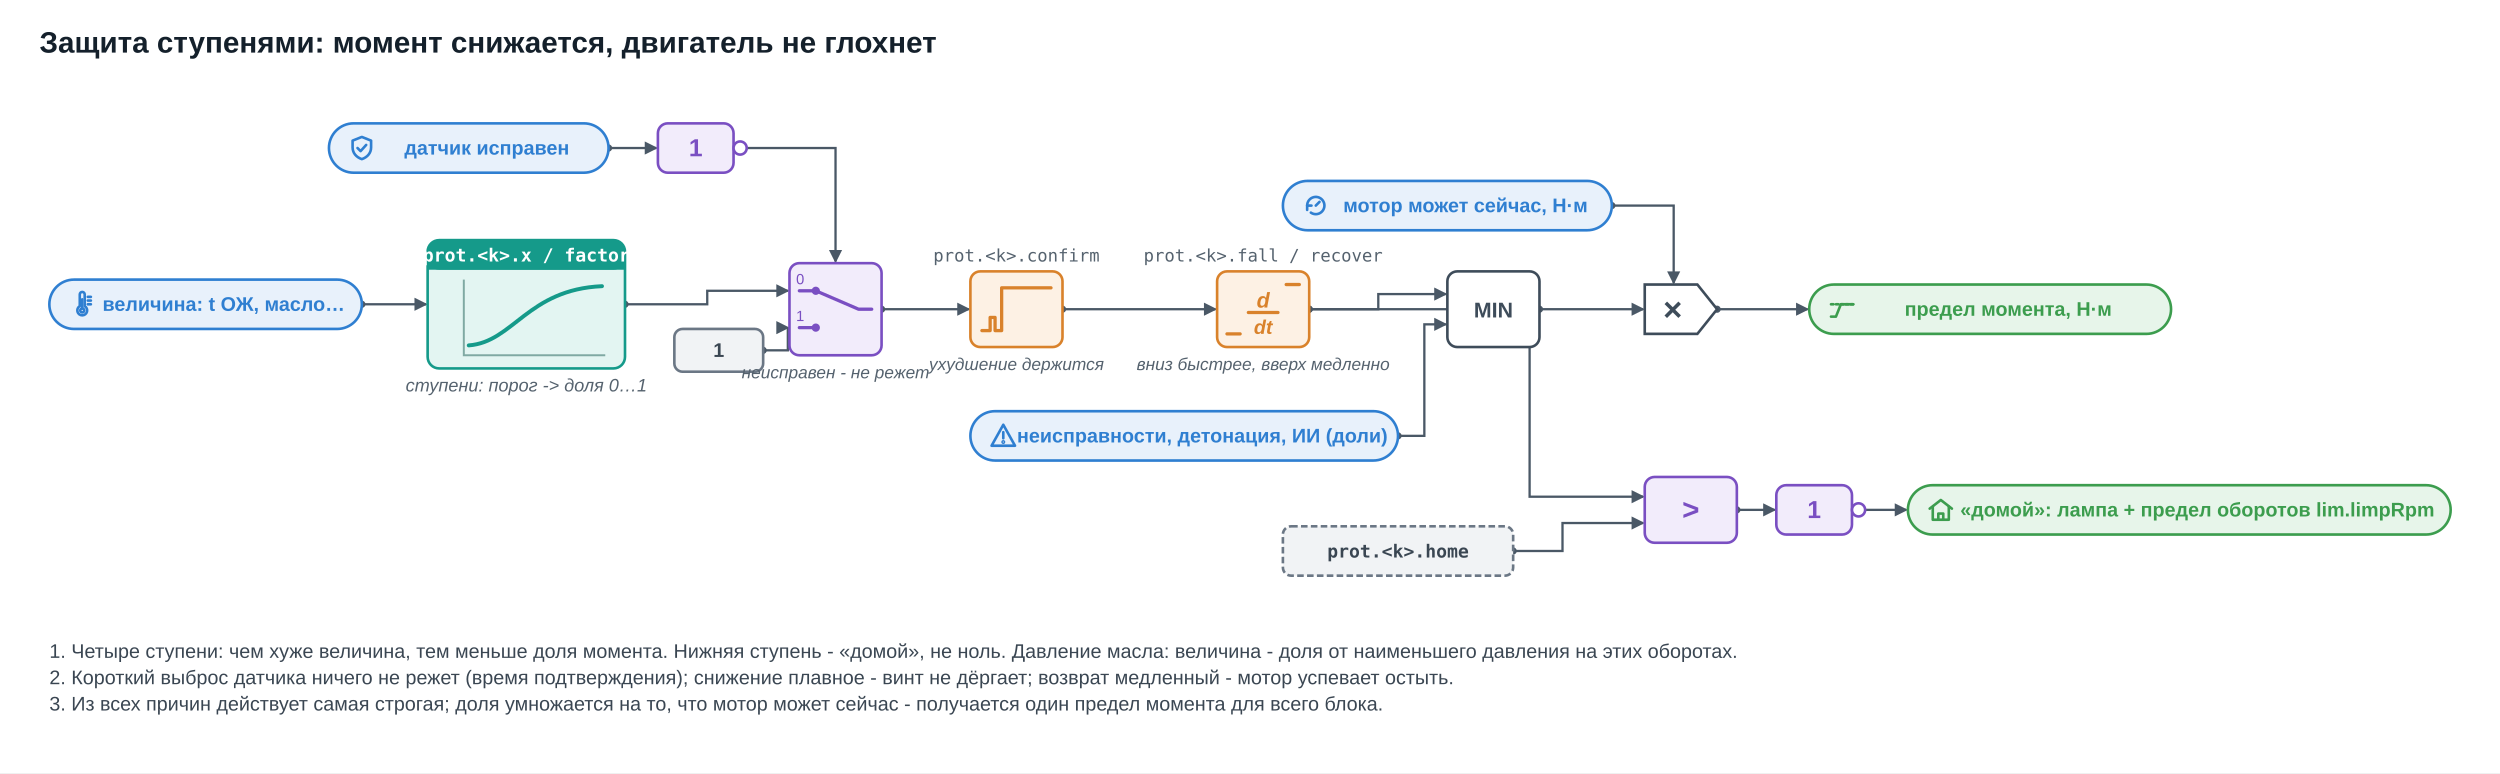
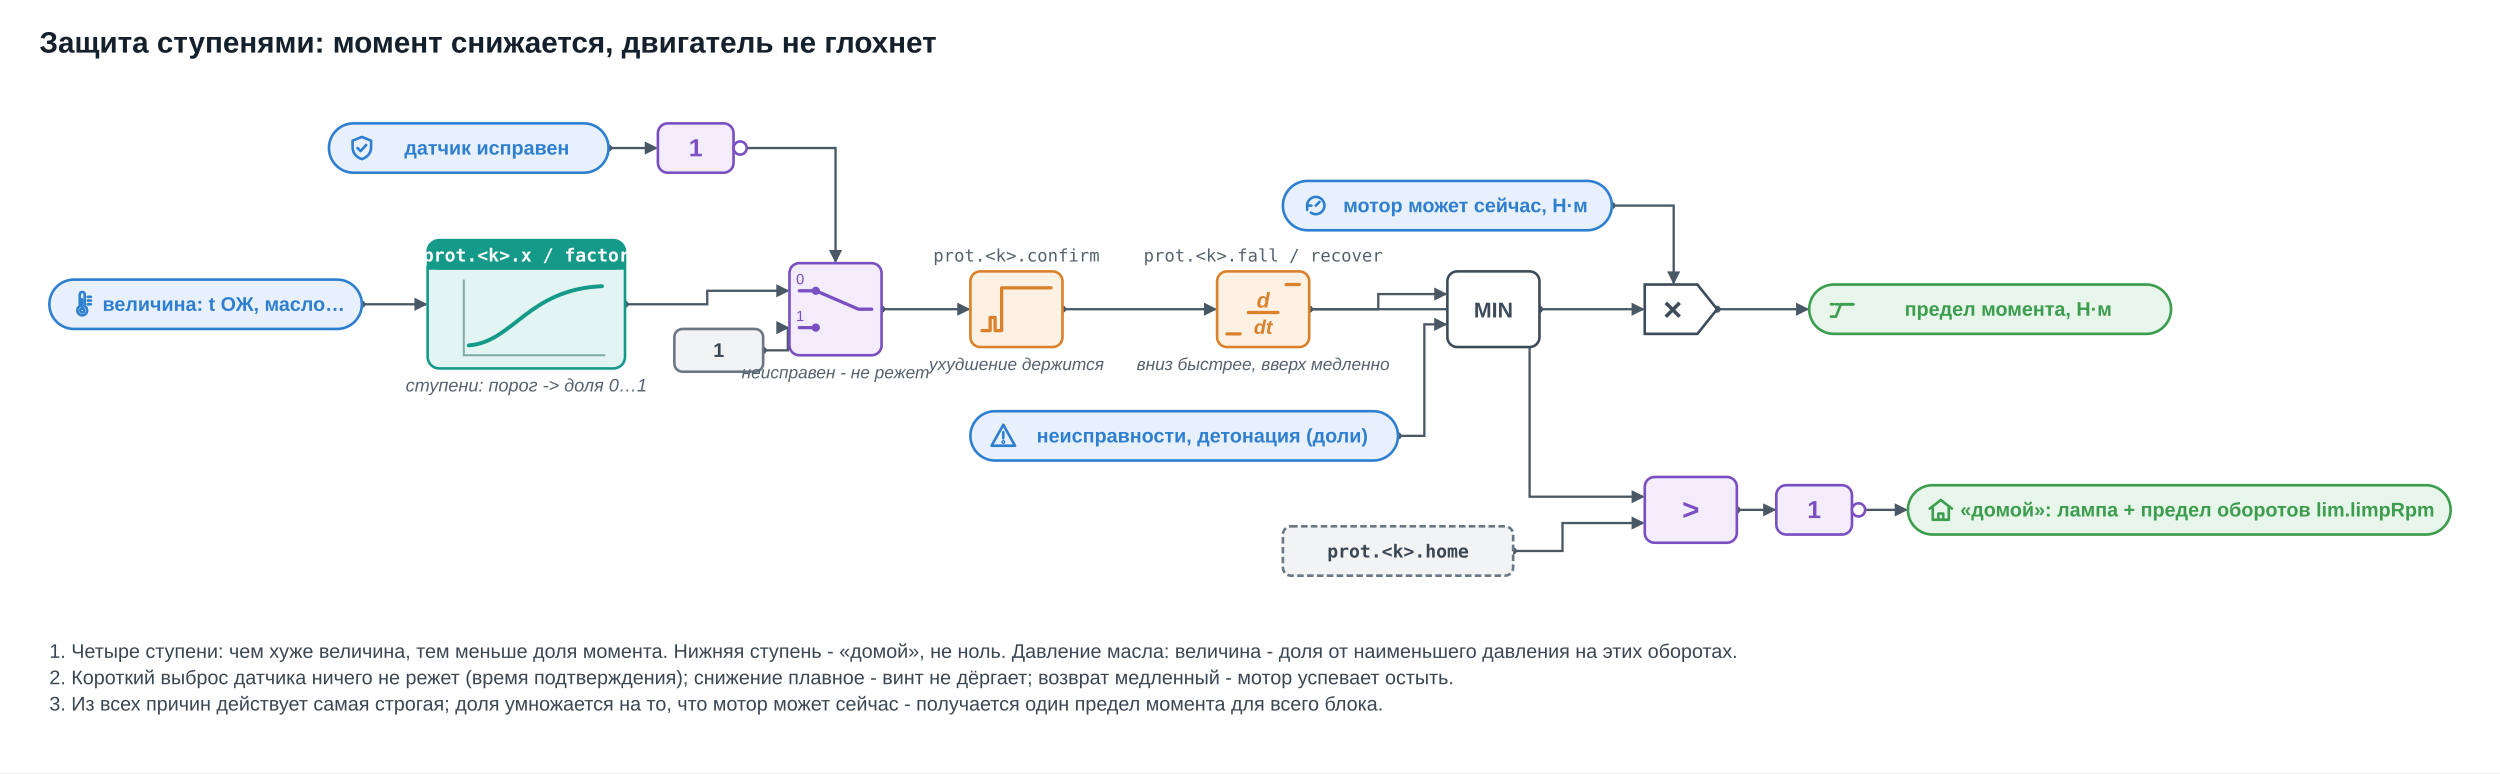
<svg xmlns="http://www.w3.org/2000/svg" viewBox="0 0 1520 470" width="1520" height="470">
  <rect width="1520" height="470" fill="#FFFFFF" />
  <text x="24.0" y="32.0" font-family="Segoe UI, Arial, sans-serif" font-size="18" text-anchor="start" fill="#14202B" font-weight="700" xml:space="preserve">Защита ступенями: момент снижается, двигатель не глохнет</text>
  <path d="M370 90.0 H385.0 V90.0 H399" fill="none" stroke="#4A5866" stroke-width="1.4" />
  <path d="M0 0 L-8 -4 L-8 4 Z" fill="#4A5866" transform="translate(400,90.0) rotate(0)" />
  <circle cx="370" cy="90.0" r="2.2" fill="#4A5866" />
  <path d="M220 185.0 H240.0 V185.0 H259" fill="none" stroke="#4A5866" stroke-width="1.4" />
  <path d="M0 0 L-8 -4 L-8 4 Z" fill="#4A5866" transform="translate(260,185.0) rotate(0)" />
  <circle cx="220" cy="185.0" r="2.2" fill="#4A5866" />
  <path d="M380 185.0 H430.0 V176.8 H479" fill="none" stroke="#4A5866" stroke-width="1.4" />
  <path d="M0 0 L-8 -4 L-8 4 Z" fill="#4A5866" transform="translate(480,176.8) rotate(0)" />
  <circle cx="380" cy="185.0" r="2.2" fill="#4A5866" />
  <path d="M464 213.0 H479 V199.2 H479" fill="none" stroke="#4A5866" stroke-width="1.4" />
  <path d="M0 0 L-8 -4 L-8 4 Z" fill="#4A5866" transform="translate(480,199.2) rotate(0)" />
  <circle cx="464" cy="213.0" r="2.2" fill="#4A5866" />
  <path d="M446 90.0 H508.0 V159" fill="none" stroke="#4A5866" stroke-width="1.4" />
  <path d="M0 0 L-8 -4 L-8 4 Z" fill="#4A5866" transform="translate(508.0,160) rotate(90)" />
  <circle cx="446" cy="90.0" r="2.2" fill="#4A5866" />
  <path d="M536 188.0 H563.0 V188.0 H589" fill="none" stroke="#4A5866" stroke-width="1.4" />
  <path d="M0 0 L-8 -4 L-8 4 Z" fill="#4A5866" transform="translate(590,188.0) rotate(0)" />
  <circle cx="536" cy="188.0" r="2.2" fill="#4A5866" />
  <path d="M646 188.0 H693.0 V188.0 H739" fill="none" stroke="#4A5866" stroke-width="1.4" />
  <path d="M0 0 L-8 -4 L-8 4 Z" fill="#4A5866" transform="translate(740,188.0) rotate(0)" />
  <circle cx="646" cy="188.0" r="2.2" fill="#4A5866" />
  <path d="M796 188.0 H838.0 V178.8 H879" fill="none" stroke="#4A5866" stroke-width="1.4" />
  <path d="M0 0 L-8 -4 L-8 4 Z" fill="#4A5866" transform="translate(880,178.8) rotate(0)" />
  <circle cx="796" cy="188.0" r="2.2" fill="#4A5866" />
  <path d="M850 265.0 H866 V197.2 H879" fill="none" stroke="#4A5866" stroke-width="1.4" />
  <path d="M0 0 L-8 -4 L-8 4 Z" fill="#4A5866" transform="translate(880,197.2) rotate(0)" />
  <circle cx="850" cy="265.0" r="2.2" fill="#4A5866" />
  <path d="M980 125.0 H1017.6 V172" fill="none" stroke="#4A5866" stroke-width="1.4" />
  <path d="M0 0 L-8 -4 L-8 4 Z" fill="#4A5866" transform="translate(1017.6,173) rotate(90)" />
  <circle cx="980" cy="125.0" r="2.2" fill="#4A5866" />
  <path d="M936 188.0 H968.0 V188.0 H999" fill="none" stroke="#4A5866" stroke-width="1.4" />
  <path d="M0 0 L-8 -4 L-8 4 Z" fill="#4A5866" transform="translate(1000,188.0) rotate(0)" />
  <circle cx="936" cy="188.0" r="2.2" fill="#4A5866" />
  <path d="M1044 188.0 H1072.0 V188.0 H1099" fill="none" stroke="#4A5866" stroke-width="1.4" />
  <path d="M0 0 L-8 -4 L-8 4 Z" fill="#4A5866" transform="translate(1100,188.0) rotate(0)" />
  <circle cx="1044" cy="188.0" r="2.2" fill="#4A5866" />
  <path d="M796 188.0 H930 V302.0 H999" fill="none" stroke="#4A5866" stroke-width="1.4" />
  <path d="M0 0 L-8 -4 L-8 4 Z" fill="#4A5866" transform="translate(1000,302.0) rotate(0)" />
  <circle cx="796" cy="188.0" r="2.2" fill="#4A5866" />
  <path d="M920 335.0 H950 V318.0 H999" fill="none" stroke="#4A5866" stroke-width="1.4" />
  <path d="M0 0 L-8 -4 L-8 4 Z" fill="#4A5866" transform="translate(1000,318.0) rotate(0)" />
  <circle cx="920" cy="335.0" r="2.2" fill="#4A5866" />
  <path d="M1056 310.0 H1071 V310.0 H1079" fill="none" stroke="#4A5866" stroke-width="1.4" />
  <path d="M0 0 L-8 -4 L-8 4 Z" fill="#4A5866" transform="translate(1080,310.0) rotate(0)" />
  <circle cx="1056" cy="310.0" r="2.2" fill="#4A5866" />
  <path d="M1126 310.0 H1143.0 V310.0 H1159" fill="none" stroke="#4A5866" stroke-width="1.4" />
  <path d="M0 0 L-8 -4 L-8 4 Z" fill="#4A5866" transform="translate(1160,310.0) rotate(0)" />
  <circle cx="1126" cy="310.0" r="2.2" fill="#4A5866" />
  <rect x="200" y="75" width="170" height="30" rx="15.0" fill="#E8F1FB" stroke="#2F7FD1" stroke-width="1.6" />
  <g transform="translate(211.0,81.0) scale(0.75)" fill="none" stroke="#2F7FD1" stroke-width="2.13" stroke-linecap="round" stroke-linejoin="round">
    <path d="M12 3l7.5 3v5.5c0 4.5-3 8-7.5 9.5-4.5-1.5-7.5-5-7.5-9.5V6z" />
    <path d="M8.5 12l2.5 2.5 4.5-5" />
  </g>
  <text x="296.0" y="94.0" font-family="Segoe UI, Arial, sans-serif" font-size="12" text-anchor="middle" fill="#2F7FD1" font-weight="600" xml:space="preserve">датчик исправен</text>
  <rect x="400" y="75" width="46" height="30" rx="6" fill="#F2ECFB" stroke="#7A4FC2" stroke-width="1.6" />
  <text x="423.0" y="95.0" font-family="Segoe UI, Arial, sans-serif" font-size="15" text-anchor="middle" fill="#7A4FC2" font-weight="700" xml:space="preserve">1</text>
  <circle cx="450" cy="90.0" r="4" fill="#FFFFFF" stroke="#7A4FC2" stroke-width="1.6" />
  <rect x="30" y="170" width="190" height="30" rx="15.0" fill="#E8F1FB" stroke="#2F7FD1" stroke-width="1.6" />
  <g transform="translate(41.0,176.0) scale(0.75)" fill="none" stroke="#2F7FD1" stroke-width="2.13" stroke-linecap="round" stroke-linejoin="round">
    <path d="M10 4a2 2 0 0 1 4 0v9.5a4 4 0 1 1-4 0z" />
    <circle cx="12" cy="17" r="1.6" />
    <path d="M12 15.4V8M16.5 6h2.5M16.5 9h2.5M16.5 12h2.5" />
  </g>
  <text x="136.0" y="189.0" font-family="Segoe UI, Arial, sans-serif" font-size="12" text-anchor="middle" fill="#2F7FD1" font-weight="600" xml:space="preserve">величина: t ОЖ, масло…</text>
  <rect x="260" y="146" width="120" height="78" rx="7" fill="#E3F5F2" stroke="#159A8A" stroke-width="1.6" />
  <rect x="260" y="146" width="120" height="18" rx="7" fill="#159A8A" />
  <rect x="260" y="157" width="120" height="7" fill="#159A8A" />
  <text x="320.0" y="159.0" font-family="Consolas, monospace" font-size="11" text-anchor="middle" fill="#FFFFFF" font-weight="600" xml:space="preserve">prot.&lt;k&gt;.x / factor</text>
  <path d="M282 170 V216 H368" fill="none" stroke="#7FA9A3" stroke-width="1.2" />
  <path d="M285 210 C312.1 208 320.7 176 366 174" fill="none" stroke="#159A8A" stroke-width="2.4" stroke-linecap="round" />
  <text x="320.0" y="238.0" font-family="Segoe UI, Arial, sans-serif" font-size="11" text-anchor="middle" fill="#55626E" font-weight="normal" font-style="italic" xml:space="preserve">ступени: порог -&gt; доля 0…1</text>
  <rect x="410" y="200" width="54" height="26" rx="5" fill="#F1F3F5" stroke="#6B7785" stroke-width="1.6" stroke-dasharray="" />
  <text x="437.0" y="217.0" font-family="Segoe UI, Arial, sans-serif" font-size="12" text-anchor="middle" fill="#3A4652" font-weight="600" xml:space="preserve">1</text>
  <rect x="480" y="160" width="56" height="56" rx="6" fill="#F2ECFB" stroke="#7A4FC2" stroke-width="1.6" />
  <path d="M486 176.8 H496 M486 199.2 H496 M496 176.8 L522 188.0 H530" fill="none" stroke="#7A4FC2" stroke-width="2" stroke-linecap="round" stroke-linejoin="round" />
  <circle cx="496" cy="176.8" r="2.5" fill="#7A4FC2" />
  <circle cx="496" cy="199.2" r="2.5" fill="#7A4FC2" />
  <text x="484.0" y="172.8" font-family="Segoe UI, Arial, sans-serif" font-size="9" text-anchor="start" fill="#7A4FC2" font-weight="normal" xml:space="preserve">0</text>
  <text x="484.0" y="195.2" font-family="Segoe UI, Arial, sans-serif" font-size="9" text-anchor="start" fill="#7A4FC2" font-weight="normal" xml:space="preserve">1</text>
  <text x="508.0" y="230.0" font-family="Segoe UI, Arial, sans-serif" font-size="10.5" text-anchor="middle" fill="#55626E" font-weight="normal" font-style="italic" xml:space="preserve">неисправен - не режет</text>
  <rect x="590" y="165" width="56" height="46" rx="6" fill="#FDF1E4" stroke="#D9822B" stroke-width="1.6" />
  <path d="M597 201 h5 v-8 h3 v8 h4 V175 H639" fill="none" stroke="#D9822B" stroke-width="2" stroke-linecap="round" stroke-linejoin="round" />
  <text x="618.0" y="159.0" font-family="Consolas, monospace" font-size="10.5" text-anchor="middle" fill="#55626E" font-weight="normal" xml:space="preserve">prot.&lt;k&gt;.confirm</text>
  <text x="618.0" y="225.0" font-family="Segoe UI, Arial, sans-serif" font-size="10.5" text-anchor="middle" fill="#55626E" font-weight="normal" font-style="italic" xml:space="preserve">ухудшение держится</text>
  <rect x="740" y="165" width="56" height="46" rx="6" fill="#FDF1E4" stroke="#D9822B" stroke-width="1.6" />
  <text x="768.0" y="187.0" font-family="Segoe UI, Arial, sans-serif" font-size="13" text-anchor="middle" fill="#D9822B" font-weight="700" font-style="italic" xml:space="preserve">d</text>
  <path d="M759.0 190.0 H777.0" fill="none" stroke="#D9822B" stroke-width="2" stroke-linecap="round" stroke-linejoin="round" />
  <text x="768.0" y="203.0" font-family="Segoe UI, Arial, sans-serif" font-size="12" text-anchor="middle" fill="#D9822B" font-weight="700" font-style="italic" xml:space="preserve">dt</text>
  <path d="M782 173 H790 M746 203 H754" fill="none" stroke="#D9822B" stroke-width="2" stroke-linecap="round" stroke-linejoin="round" />
  <text x="768.0" y="159.0" font-family="Consolas, monospace" font-size="10.5" text-anchor="middle" fill="#55626E" font-weight="normal" xml:space="preserve">prot.&lt;k&gt;.fall / recover</text>
  <text x="768.0" y="225.0" font-family="Segoe UI, Arial, sans-serif" font-size="10.5" text-anchor="middle" fill="#55626E" font-weight="normal" font-style="italic" xml:space="preserve">вниз быстрее, вверх медленно</text>
  <rect x="590" y="250" width="260" height="30" rx="15.0" fill="#E8F1FB" stroke="#2F7FD1" stroke-width="1.6" />
  <g transform="translate(601.0,256.0) scale(0.75)" fill="none" stroke="#2F7FD1" stroke-width="2.13" stroke-linecap="round" stroke-linejoin="round">
    <path d="M12 3l9.5 17h-19z" />
    <path d="M12 9v5" />
    <circle cx="12" cy="17" r=".6" />
  </g>
-   <text x="731.0" y="269.0" font-family="Segoe UI, Arial, sans-serif" font-size="12" text-anchor="middle" fill="#2F7FD1" font-weight="600" xml:space="preserve">неисправности, детонация, ИИ (доли)</text>
+   <text x="731.0" y="269.0" font-family="Segoe UI, Arial, sans-serif" font-size="12" text-anchor="middle" fill="#2F7FD1" font-weight="600" xml:space="preserve">неисправности, детонация (доли)</text>
  <rect x="880" y="165" width="56" height="46" rx="6" fill="#FFFFFF" stroke="#3E4C5A" stroke-width="1.6" />
  <text x="908.0" y="193.0" font-family="Segoe UI, Arial, sans-serif" font-size="13" text-anchor="middle" fill="#3E4C5A" font-weight="700" xml:space="preserve">MIN</text>
  <rect x="780" y="110" width="200" height="30" rx="15.0" fill="#E8F1FB" stroke="#2F7FD1" stroke-width="1.6" />
  <g transform="translate(791.0,116.0) scale(0.75)" fill="none" stroke="#2F7FD1" stroke-width="2.13" stroke-linecap="round" stroke-linejoin="round">
    <path d="M5 12a7 7 0 1 1 3 5.7" />
    <path d="M5 15.5V12h3.5" />
    <path d="M12 12l3-3" />
  </g>
  <text x="891.0" y="129.0" font-family="Segoe UI, Arial, sans-serif" font-size="12" text-anchor="middle" fill="#2F7FD1" font-weight="600" xml:space="preserve">мотор может сейчас, Н·м</text>
  <path d="M1000 173 H1032 L1044 188.0 L1032 203 H1000 Z" fill="#FFFFFF" stroke="#3E4C5A" stroke-width="1.6" />
  <text x="1017.0" y="195.0" font-family="Segoe UI, Arial, sans-serif" font-size="20" text-anchor="middle" fill="#3E4C5A" font-weight="700" xml:space="preserve">×</text>
  <rect x="1100" y="173" width="220" height="30" rx="15.0" fill="#E7F5EA" stroke="#3C9D4E" stroke-width="1.6" />
  <g transform="translate(1111.0,179.0) scale(0.75)" fill="none" stroke="#3C9D4E" stroke-width="2.13" stroke-linecap="round" stroke-linejoin="round">
    <path d="M3 18h4l4-10h10" />
    <path d="M3 8h18" stroke-dasharray="2 2" />
  </g>
  <text x="1221.0" y="192.0" font-family="Segoe UI, Arial, sans-serif" font-size="12" text-anchor="middle" fill="#3C9D4E" font-weight="600" xml:space="preserve">предел момента, Н·м</text>
  <rect x="780" y="320" width="140" height="30" rx="5" fill="#F1F3F5" stroke="#6B7785" stroke-width="1.6" stroke-dasharray="4 2" />
  <text x="850.0" y="339.0" font-family="Consolas, monospace" font-size="11" text-anchor="middle" fill="#3A4652" font-weight="600" xml:space="preserve">prot.&lt;k&gt;.home</text>
  <rect x="1000" y="290" width="56" height="40" rx="6" fill="#F2ECFB" stroke="#7A4FC2" stroke-width="1.6" />
  <text x="1028.0" y="316.0" font-family="Segoe UI, Arial, sans-serif" font-size="18" text-anchor="middle" fill="#7A4FC2" font-weight="700" xml:space="preserve">&gt;</text>
  <rect x="1080" y="295" width="46" height="30" rx="6" fill="#F2ECFB" stroke="#7A4FC2" stroke-width="1.6" />
  <text x="1103.0" y="315.0" font-family="Segoe UI, Arial, sans-serif" font-size="15" text-anchor="middle" fill="#7A4FC2" font-weight="700" xml:space="preserve">1</text>
  <circle cx="1130" cy="310.0" r="4" fill="#FFFFFF" stroke="#7A4FC2" stroke-width="1.6" />
  <rect x="1160" y="295" width="330" height="30" rx="15.0" fill="#E7F5EA" stroke="#3C9D4E" stroke-width="1.6" />
  <g transform="translate(1171.0,301.0) scale(0.75)" fill="none" stroke="#3C9D4E" stroke-width="2.13" stroke-linecap="round" stroke-linejoin="round">
    <path d="M3 11l9-7 9 7" />
    <path d="M5.5 9.5V20h13V9.5" />
    <path d="M10 20v-5h4v5" />
  </g>
  <text x="1336.0" y="314.0" font-family="Segoe UI, Arial, sans-serif" font-size="12" text-anchor="middle" fill="#3C9D4E" font-weight="600" xml:space="preserve">«домой»: лампа + предел оборотов lim.limpRpm</text>
  <text x="30.0" y="400.0" font-family="Segoe UI, Arial, sans-serif" font-size="12" text-anchor="start" fill="#3A4652" font-weight="normal" xml:space="preserve">1. Четыре ступени: чем хуже величина, тем меньше доля момента. Нижняя ступень - «домой», не ноль. Давление масла: величина - доля от наименьшего давления на этих оборотах.</text>
  <text x="30.0" y="416.0" font-family="Segoe UI, Arial, sans-serif" font-size="12" text-anchor="start" fill="#3A4652" font-weight="normal" xml:space="preserve">2. Короткий выброс датчика ничего не режет (время подтверждения); снижение плавное - винт не дёргает; возврат медленный - мотор успевает остыть.</text>
  <text x="30.0" y="432.0" font-family="Segoe UI, Arial, sans-serif" font-size="12" text-anchor="start" fill="#3A4652" font-weight="normal" xml:space="preserve">3. Из всех причин действует самая строгая; доля умножается на то, что мотор может сейчас - получается один предел момента для всего блока.</text>
</svg>
